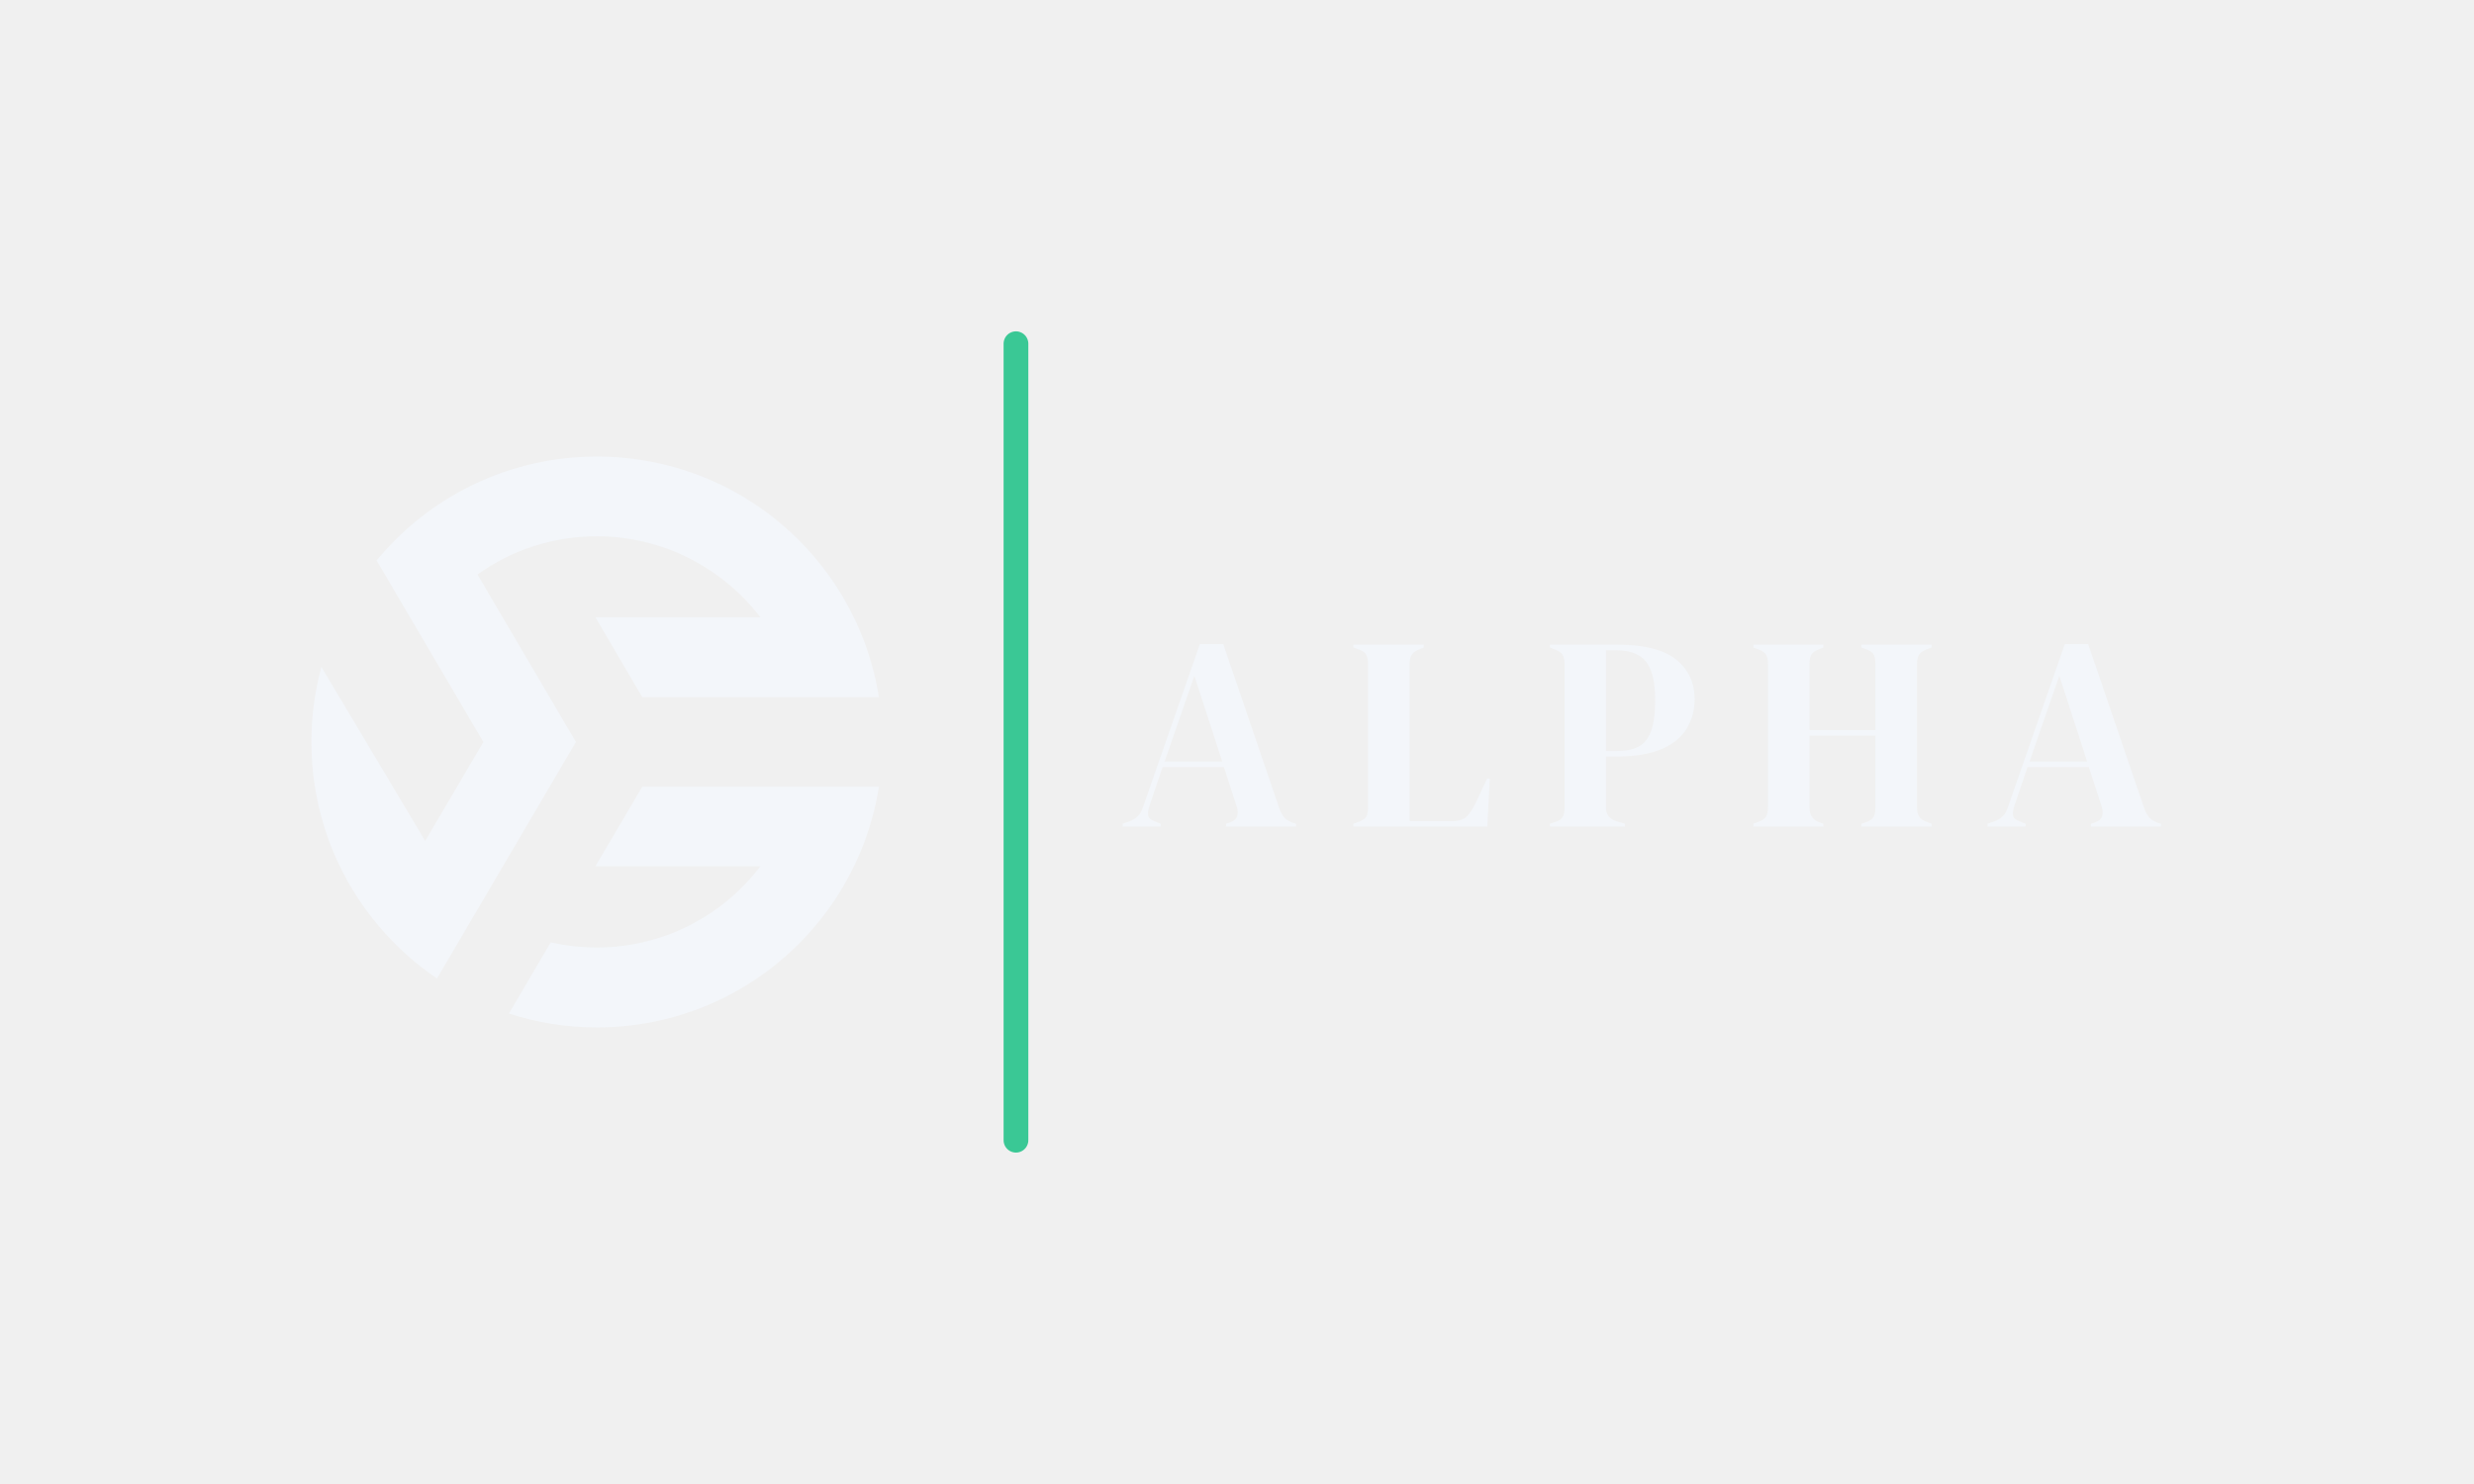
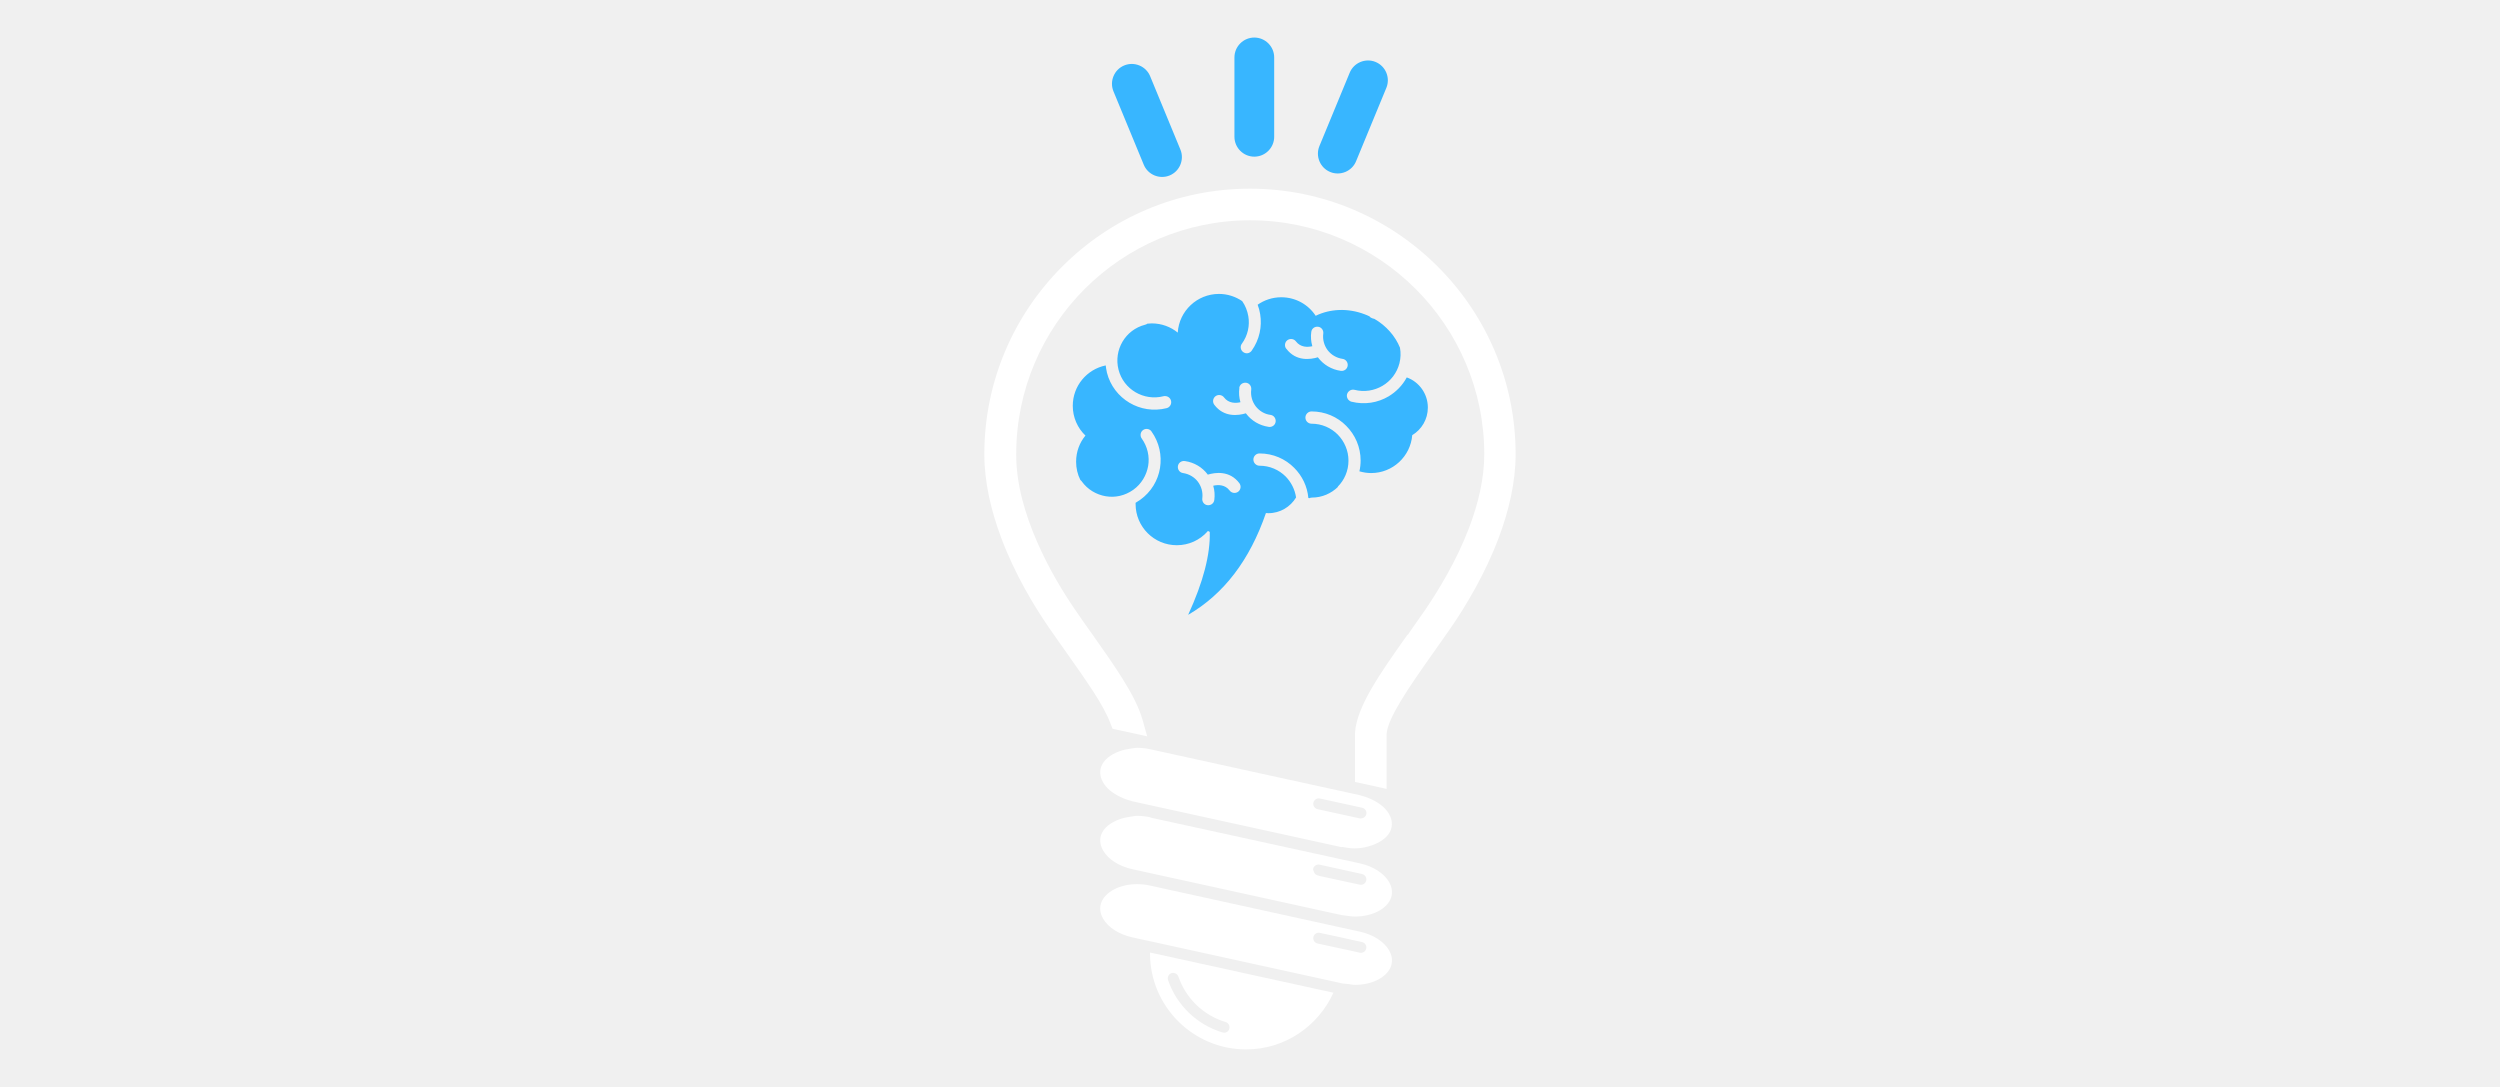
- <svg xmlns="http://www.w3.org/2000/svg" width="500" zoomAndPan="magnify" viewBox="0 0 375 225" height="300" preserveAspectRatio="xMidYMid meet" version="1.0">
+ <svg xmlns="http://www.w3.org/2000/svg" width="644" zoomAndPan="magnify" viewBox="0 0 482.88 210" height="280" preserveAspectRatio="xMidYMid meet" version="1.0">
  <defs>
-     <g />
-     <clipPath id="0465a469b3">
-       <path d="M 77 119 L 133.453 119 L 133.453 156 L 77 156 Z M 77 119 " clip-rule="nonzero" />
+     <clipPath id="1f6eb6055b">
+       <path d="M 222 184 L 258 184 L 258 202.957 L 222 202.957 Z M 222 184 " clip-rule="nonzero" />
    </clipPath>
-     <clipPath id="0385c1fda4">
-       <path d="M 47.203 69.168 L 133.453 69.168 L 133.453 149 L 47.203 149 Z M 47.203 69.168 " clip-rule="nonzero" />
+     <clipPath id="f2255b1df1">
+       <path d="M 190.078 36 L 292.805 36 L 292.805 153 L 190.078 153 Z M 190.078 36 " clip-rule="nonzero" />
+     </clipPath>
+     <clipPath id="07e16de577">
+       <path d="M 214 7.254 L 269 7.254 L 269 35 L 214 35 Z M 214 7.254 " clip-rule="nonzero" />
    </clipPath>
  </defs>
-   <g clip-path="url(#0465a469b3)">
-     <path fill="#f3f6fa" d="M 115.262 131.344 C 109.562 138.816 100.574 143.652 90.48 143.652 C 88.094 143.652 85.75 143.395 83.477 142.875 L 77.141 153.672 C 81.43 155.062 85.902 155.77 90.48 155.77 C 96.32 155.77 101.988 154.629 107.328 152.371 C 112.48 150.188 117.109 147.07 121.082 143.098 C 124.52 139.66 127.316 135.73 129.422 131.391 C 129.75 130.719 130.059 130.031 130.352 129.34 C 131.723 126.098 132.684 122.738 133.227 119.281 L 97.355 119.281 L 90.246 131.344 Z M 115.262 131.344 " fill-opacity="1" fill-rule="nonzero" />
+   <path fill="#ffffff" d="M 259.152 163.676 L 218.719 154.812 C 218.617 154.785 218.512 154.762 218.41 154.711 C 217.664 154.527 216.941 154.246 216.297 153.91 C 214.879 153.242 213.695 152.289 213.051 151.152 C 212.664 150.484 212.277 149.402 212.664 148.191 C 213.129 146.824 214.492 145.766 216.27 145.125 C 216.914 144.891 217.637 144.738 218.383 144.633 C 218.824 144.582 219.207 144.48 219.672 144.48 C 220.523 144.48 221.375 144.582 222.199 144.762 L 239.672 148.602 L 241.785 149.066 L 262.656 153.629 C 262.762 153.652 262.863 153.703 262.965 153.73 C 263.715 153.91 264.434 154.195 265.078 154.504 C 266.496 155.199 267.656 156.129 268.301 157.262 C 268.688 157.93 269.074 159.012 268.688 160.223 C 268.223 161.59 266.855 162.648 265.078 163.289 C 264.047 163.652 262.941 163.91 261.703 163.91 C 260.93 163.91 260.133 163.805 259.383 163.652 C 259.309 163.625 259.23 163.652 259.152 163.625 Z M 253.688 155.07 C 253.559 155.637 253.922 156.203 254.488 156.332 L 262.633 158.109 C 262.707 158.137 262.785 158.137 262.863 158.137 C 262.891 158.137 262.914 158.109 262.965 158.109 C 263.402 158.086 263.789 157.777 263.918 157.312 C 264.047 156.746 263.688 156.18 263.094 156.051 L 262.965 156.023 L 254.953 154.273 C 254.387 154.145 253.816 154.504 253.688 155.07 Z M 253.688 155.07 " fill-opacity="1" fill-rule="evenodd" />
+   <path fill="#ffffff" d="M 222.199 157.957 L 248.484 163.703 L 258.148 165.816 L 262.656 166.797 C 265.234 167.363 267.348 168.727 268.328 170.43 C 268.711 171.125 269.098 172.18 268.711 173.395 C 267.992 175.559 265.129 177.078 261.703 177.078 C 261.137 177.078 260.543 176.977 259.949 176.898 C 259.695 176.848 259.41 176.871 259.152 176.793 L 257.477 176.434 L 228.719 170.121 L 226.113 169.555 L 218.719 167.93 C 216.141 167.363 214.027 166.023 213.051 164.297 C 212.664 163.625 212.277 162.543 212.664 161.332 C 213.129 159.965 214.492 158.91 216.27 158.266 C 216.914 158.035 217.637 157.879 218.383 157.777 C 218.824 157.727 219.207 157.621 219.672 157.621 C 220.523 157.621 221.375 157.727 222.199 157.906 Z M 254.797 169.219 L 262.633 170.918 C 262.707 170.945 262.785 170.945 262.863 170.945 C 263.352 170.945 263.789 170.609 263.895 170.121 C 264.023 169.555 263.66 168.984 263.07 168.855 L 254.898 167.055 C 254.332 166.926 253.766 167.285 253.637 167.852 C 253.613 168.031 253.688 168.16 253.742 168.316 C 253.844 168.676 254.074 169.012 254.461 169.113 L 254.797 169.191 Z M 254.797 169.219 " fill-opacity="1" fill-rule="evenodd" />
+   <path fill="#ffffff" d="M 226.734 172.105 L 258.406 179.062 L 260.777 179.578 L 262.656 179.988 C 265.207 180.559 267.348 181.898 268.328 183.625 C 268.711 184.32 269.098 185.375 268.711 186.586 C 267.992 188.75 265.129 190.273 261.73 190.273 C 261.293 190.273 260.852 190.168 260.414 190.117 C 260.027 190.066 259.59 190.066 259.18 189.988 L 258.301 189.781 L 222.379 181.898 L 220.316 181.457 L 218.719 181.098 C 216.141 180.531 214.027 179.191 213.051 177.465 C 212.484 176.484 212.355 175.453 212.664 174.5 C 213.387 172.336 216.246 170.816 219.648 170.816 C 220.496 170.816 221.348 170.918 222.172 171.098 L 226.707 172.105 Z M 254.953 180.223 C 254.387 180.094 253.816 180.453 253.688 181.02 C 253.559 181.613 253.922 182.156 254.488 182.285 L 259.125 183.289 L 261.293 183.754 L 262.633 184.062 C 262.707 184.086 262.785 184.086 262.863 184.086 C 263.352 184.086 263.789 183.754 263.895 183.262 C 264.023 182.695 263.66 182.129 263.07 182 L 261.035 181.562 L 258.867 181.07 L 254.898 180.223 Z M 254.953 180.223 " fill-opacity="1" fill-rule="evenodd" />
+   <g clip-path="url(#1f6eb6055b)">
+     <path fill="#ffffff" d="M 222.148 184.035 L 257.555 191.793 C 254.641 198.234 248.199 202.746 240.676 202.746 C 230.445 202.746 222.121 194.422 222.121 184.191 C 222.121 184.141 222.148 184.086 222.148 184.035 Z M 237.43 198.777 C 237.609 198.211 237.273 197.617 236.73 197.461 C 232.453 196.172 229.055 192.902 227.609 188.676 C 227.402 188.133 226.812 187.852 226.27 188.004 C 225.73 188.184 225.418 188.805 225.602 189.344 C 227.273 194.215 231.219 198.004 236.141 199.473 C 236.242 199.496 236.348 199.523 236.449 199.523 C 236.914 199.523 237.324 199.238 237.453 198.75 Z M 237.43 198.777 " fill-opacity="1" fill-rule="evenodd" />
  </g>
-   <g clip-path="url(#0385c1fda4)">
-     <path fill="#f3f6fa" d="M 73.195 72.816 C 67.922 75.117 63.223 78.398 59.227 82.566 C 58.594 83.227 57.973 83.918 57.383 84.617 L 57.383 84.621 C 57.285 84.738 57.188 84.855 57.086 84.973 L 73.266 112.5 L 64.449 127.504 L 48.715 101.121 C 47.719 104.789 47.203 108.609 47.203 112.5 C 47.203 116.984 47.883 121.371 49.219 125.582 C 49.621 126.855 50.082 128.109 50.605 129.348 C 52.246 133.223 54.422 136.801 57.09 140.027 C 57.801 140.887 58.551 141.73 59.332 142.539 L 59.348 142.566 L 59.879 143.098 C 61.844 145.059 63.965 146.812 66.23 148.348 C 66.234 148.348 66.234 148.348 66.238 148.352 L 87.297 112.496 L 72.375 87.105 C 77.617 83.348 83.875 81.312 90.48 81.312 C 100.574 81.312 109.559 86.18 115.262 93.59 L 90.25 93.59 L 97.359 105.711 L 133.227 105.711 C 132.684 102.258 131.723 98.898 130.352 95.656 C 130.059 94.965 129.75 94.277 129.422 93.605 C 127.316 89.27 124.52 85.336 121.082 81.898 C 117.109 77.926 112.48 74.805 107.328 72.625 C 101.984 70.371 96.32 69.227 90.48 69.227 C 84.477 69.227 78.66 70.434 73.195 72.816 Z M 73.195 72.816 " fill-opacity="1" fill-rule="nonzero" />
+   <g clip-path="url(#f2255b1df1)">
+     <path fill="#ffffff" d="M 271.883 122.602 C 266.602 130.047 262.062 136.492 261.73 141.543 L 261.73 151.074 L 263.301 151.41 L 265.414 151.875 L 267.836 152.418 L 267.836 141.746 C 267.965 140.199 269.023 138.012 270.566 135.434 C 272.242 132.652 274.512 129.43 276.855 126.105 C 277.578 125.102 278.172 124.223 278.582 123.656 C 279.254 122.703 279.844 121.852 280.309 121.184 C 283.039 117.215 286.855 110.953 289.535 103.789 C 291.418 98.738 292.758 93.223 292.758 87.758 C 292.758 73.613 287.008 60.777 277.707 51.5 C 268.402 42.199 255.598 36.453 241.422 36.453 C 227.273 36.453 214.441 42.199 205.164 51.5 C 195.859 60.805 190.113 73.613 190.113 87.758 C 190.113 93.25 191.453 98.738 193.336 103.812 C 196.016 111.004 199.828 117.238 202.562 121.207 C 202.973 121.801 203.566 122.676 204.289 123.684 C 204.676 124.25 205.32 125.125 206.016 126.129 C 207.895 128.785 209.727 131.387 211.195 133.656 C 212.664 135.922 213.824 138.012 214.492 139.789 L 214.879 140.793 L 215.938 141.027 L 218.332 141.543 L 221.578 142.262 L 220.68 139.066 C 220.008 136.723 218.695 134.145 216.941 131.336 C 215.242 128.578 213.18 125.691 211.016 122.602 C 210.293 121.57 209.699 120.746 209.312 120.203 C 208.848 119.535 208.281 118.734 207.637 117.781 C 205.5 114.664 202.641 110.051 200.32 104.715 C 198.027 99.457 196.246 93.559 196.273 87.758 C 196.273 75.285 201.352 63.973 209.52 55.805 C 217.688 47.637 229 42.559 241.473 42.559 C 253.945 42.559 265.234 47.637 273.43 55.805 C 281.625 64 286.699 75.312 286.699 87.758 C 286.699 92.5 285.516 97.32 283.84 101.777 C 281.391 108.297 277.836 114.07 275.336 117.754 C 274.59 118.84 273.508 120.359 272.449 121.879 L 271.961 122.602 Z M 271.883 122.602 " fill-opacity="1" fill-rule="nonzero" />
  </g>
-   <path stroke-linecap="round" transform="matrix(0, -0.75, 0.75, 0, 152.1204, 174.75)" fill="none" stroke-linejoin="miter" d="M 2.5 2.501 L 163.516 2.501 " stroke="#3ac895" stroke-width="5" stroke-opacity="1" stroke-miterlimit="4" />
-   <g fill="#f3f6fa" fill-opacity="1">
-     <g transform="translate(169.8385, 125.3192)">
-       <g>
-         <path d="M 0.328 0 L 0.328 -0.422 L 1.375 -0.797 C 1.938 -1.016 2.367 -1.285 2.672 -1.609 C 2.984 -1.93 3.234 -2.383 3.422 -2.969 L 12.031 -27.656 L 15.578 -27.656 L 24.062 -2.797 C 24.289 -2.18 24.539 -1.711 24.812 -1.391 C 25.094 -1.078 25.523 -0.805 26.109 -0.578 L 26.609 -0.422 L 26.609 0 L 16 0 L 16 -0.422 L 16.625 -0.625 C 17.207 -0.852 17.562 -1.164 17.688 -1.562 C 17.812 -1.969 17.789 -2.453 17.625 -3.016 L 15.672 -9.031 L 6.391 -9.031 L 4.391 -3.141 C 4.191 -2.523 4.125 -2.035 4.188 -1.672 C 4.258 -1.305 4.594 -1.016 5.188 -0.797 L 6.094 -0.422 L 6.094 0 Z M 6.688 -9.859 L 15.422 -9.859 L 11.203 -22.859 Z M 6.688 -9.859 " />
-       </g>
-     </g>
+   <g clip-path="url(#07e16de577)">
+     <path fill="#38b6ff" d="M 242.273 30.266 C 244.387 30.266 246.113 28.539 246.113 26.426 L 246.113 11.094 C 246.113 8.98 244.387 7.254 242.273 7.254 C 240.16 7.254 238.434 8.98 238.434 11.094 L 238.434 26.426 C 238.434 28.539 240.16 30.266 242.273 30.266 Z M 256.938 33.23 C 254.977 32.43 254.051 30.164 254.848 28.23 L 260.699 14.059 C 261.496 12.098 263.766 11.172 265.699 11.969 C 267.656 12.77 268.586 15.035 267.785 16.969 L 261.934 31.145 C 261.137 33.102 258.867 34.027 256.938 33.23 Z M 225.91 33.898 C 227.867 33.102 228.797 30.832 227.996 28.902 L 222.148 14.727 C 221.348 12.77 219.078 11.84 217.148 12.641 C 215.188 13.438 214.262 15.707 215.059 17.641 L 220.91 31.812 C 221.707 33.77 223.977 34.699 225.91 33.898 Z M 225.91 33.898 " fill-opacity="1" fill-rule="evenodd" />
  </g>
-   <g fill="#f3f6fa" fill-opacity="1">
-     <g transform="translate(204.2227, 125.3192)">
-       <g>
-         <path d="M 0.922 0 L 0.922 -0.422 L 1.797 -0.75 C 2.379 -0.977 2.75 -1.25 2.906 -1.562 C 3.062 -1.883 3.141 -2.328 3.141 -2.891 L 3.141 -24.688 C 3.141 -25.25 3.051 -25.695 2.875 -26.031 C 2.707 -26.363 2.348 -26.629 1.797 -26.828 L 0.922 -27.156 L 0.922 -27.578 L 11.578 -27.578 L 11.578 -27.156 L 10.828 -26.828 C 10.297 -26.629 9.93 -26.352 9.734 -26 C 9.535 -25.656 9.438 -25.207 9.438 -24.656 L 9.438 -0.828 L 15.875 -0.828 C 16.906 -0.828 17.664 -1.078 18.156 -1.578 C 18.645 -2.086 19.109 -2.816 19.547 -3.766 L 21.188 -7.266 L 21.594 -7.266 L 21.219 0 Z M 0.922 0 " />
-       </g>
-     </g>
-   </g>
-   <g fill="#f3f6fa" fill-opacity="1">
-     <g transform="translate(234.0114, 125.3192)">
-       <g>
-         <path d="M 0.922 0 L 0.922 -0.422 L 1.75 -0.703 C 2.312 -0.879 2.68 -1.133 2.859 -1.469 C 3.047 -1.801 3.141 -2.242 3.141 -2.797 L 3.141 -24.688 C 3.141 -25.25 3.039 -25.695 2.844 -26.031 C 2.645 -26.363 2.27 -26.629 1.719 -26.828 L 0.922 -27.156 L 0.922 -27.578 L 11.078 -27.578 C 15.223 -27.578 18.223 -26.816 20.078 -25.297 C 21.93 -23.773 22.859 -21.773 22.859 -19.297 C 22.859 -17.711 22.473 -16.258 21.703 -14.938 C 20.941 -13.613 19.68 -12.562 17.922 -11.781 C 16.172 -11 13.805 -10.609 10.828 -10.609 L 9.406 -10.609 L 9.406 -2.922 C 9.406 -1.836 9.945 -1.129 11.031 -0.797 L 12.281 -0.422 L 12.281 0 Z M 9.406 -11.453 L 10.984 -11.453 C 12.348 -11.453 13.461 -11.672 14.328 -12.109 C 15.191 -12.555 15.832 -13.336 16.25 -14.453 C 16.664 -15.566 16.875 -17.113 16.875 -19.094 C 16.875 -21.102 16.645 -22.66 16.188 -23.766 C 15.727 -24.879 15.051 -25.648 14.156 -26.078 C 13.27 -26.516 12.16 -26.734 10.828 -26.734 L 9.406 -26.734 Z M 9.406 -11.453 " />
-       </g>
-     </g>
-   </g>
-   <g fill="#f3f6fa" fill-opacity="1">
-     <g transform="translate(264.8446, 125.3192)">
-       <g>
-         <path d="M 0.922 0 L 0.922 -0.422 L 1.75 -0.75 C 2.312 -0.945 2.68 -1.211 2.859 -1.547 C 3.047 -1.879 3.141 -2.312 3.141 -2.844 L 3.141 -24.688 C 3.141 -25.25 3.047 -25.695 2.859 -26.031 C 2.68 -26.363 2.312 -26.629 1.75 -26.828 L 0.922 -27.156 L 0.922 -27.578 L 11.531 -27.578 L 11.531 -27.156 L 10.828 -26.859 C 10.297 -26.672 9.93 -26.414 9.734 -26.094 C 9.535 -25.77 9.438 -25.332 9.438 -24.781 L 9.438 -14.625 L 19.422 -14.625 L 19.422 -24.781 C 19.422 -25.332 19.332 -25.77 19.156 -26.094 C 18.977 -26.414 18.609 -26.672 18.047 -26.859 L 17.297 -27.156 L 17.297 -27.578 L 27.953 -27.578 L 27.953 -27.156 L 27.109 -26.828 C 26.586 -26.629 26.227 -26.363 26.031 -26.031 C 25.832 -25.695 25.734 -25.25 25.734 -24.688 L 25.734 -2.844 C 25.734 -2.312 25.832 -1.879 26.031 -1.547 C 26.227 -1.211 26.586 -0.945 27.109 -0.75 L 27.953 -0.422 L 27.953 0 L 17.297 0 L 17.297 -0.422 L 18.047 -0.672 C 18.609 -0.891 18.977 -1.16 19.156 -1.484 C 19.332 -1.805 19.422 -2.242 19.422 -2.797 L 19.422 -13.781 L 9.438 -13.781 L 9.438 -2.797 C 9.438 -1.766 9.898 -1.055 10.828 -0.672 L 11.531 -0.422 L 11.531 0 Z M 0.922 0 " />
-       </g>
-     </g>
-   </g>
-   <g fill="#f3f6fa" fill-opacity="1">
-     <g transform="translate(300.9416, 125.3192)">
-       <g>
-         <path d="M 0.328 0 L 0.328 -0.422 L 1.375 -0.797 C 1.938 -1.016 2.367 -1.285 2.672 -1.609 C 2.984 -1.93 3.234 -2.383 3.422 -2.969 L 12.031 -27.656 L 15.578 -27.656 L 24.062 -2.797 C 24.289 -2.18 24.539 -1.711 24.812 -1.391 C 25.094 -1.078 25.523 -0.805 26.109 -0.578 L 26.609 -0.422 L 26.609 0 L 16 0 L 16 -0.422 L 16.625 -0.625 C 17.207 -0.852 17.562 -1.164 17.688 -1.562 C 17.812 -1.969 17.789 -2.453 17.625 -3.016 L 15.672 -9.031 L 6.391 -9.031 L 4.391 -3.141 C 4.191 -2.523 4.125 -2.035 4.188 -1.672 C 4.258 -1.305 4.594 -1.016 5.188 -0.797 L 6.094 -0.422 L 6.094 0 Z M 6.688 -9.859 L 15.422 -9.859 L 11.203 -22.859 Z M 6.688 -9.859 " />
-       </g>
-     </g>
-   </g>
+   <path fill="#38b6ff" d="M 239.359 74.953 C 239.438 74.309 240.031 73.871 240.676 73.945 C 241.32 74.023 241.758 74.617 241.68 75.262 C 241.527 76.445 241.859 77.582 242.531 78.48 C 243.199 79.359 244.207 80.004 245.391 80.156 C 246.035 80.234 246.473 80.828 246.395 81.473 C 246.32 82.117 245.727 82.555 245.082 82.477 C 243.254 82.219 241.707 81.266 240.676 79.898 C 240.676 79.875 240.648 79.875 240.648 79.848 C 239.207 80.285 236.422 80.699 234.543 78.199 C 234.156 77.684 234.258 76.938 234.773 76.551 C 235.289 76.164 236.035 76.266 236.422 76.781 C 237.324 77.969 238.691 77.914 239.594 77.711 C 239.336 76.832 239.258 75.906 239.387 74.953 Z M 260.801 77.582 Z M 241.73 67.812 Z M 239.723 66.602 Z M 218.719 94.691 Z M 220.266 84.59 Z M 222.277 83.379 Z M 220.086 96.598 Z M 258.379 94.047 C 259.668 92.758 260.465 90.98 260.465 88.996 C 260.465 87.039 259.668 85.258 258.379 83.945 C 257.09 82.656 255.312 81.859 253.328 81.859 C 252.684 81.859 252.145 81.344 252.145 80.672 C 252.145 80.027 252.684 79.488 253.328 79.488 C 255.957 79.488 258.328 80.543 260.027 82.27 C 261.754 83.996 262.812 86.367 262.812 88.969 C 262.812 89.691 262.734 90.387 262.578 91.059 C 263.301 91.266 264.047 91.395 264.848 91.395 C 269.023 91.395 272.449 88.172 272.785 84.074 C 274.59 82.992 275.801 81.008 275.801 78.738 C 275.801 76.059 274.098 73.766 271.727 72.914 C 270.902 74.461 269.668 75.699 268.223 76.574 C 266.137 77.812 263.586 78.25 261.035 77.605 L 260.93 77.582 L 260.801 77.504 C 260.234 77.219 259.977 76.496 260.285 75.93 C 260.543 75.441 261.109 75.184 261.625 75.312 C 263.531 75.801 265.465 75.469 267.039 74.539 C 268.609 73.613 269.82 72.09 270.312 70.184 C 270.566 69.18 270.594 68.148 270.414 67.168 C 269.512 64.953 267.785 62.941 265.465 61.602 C 265.363 61.578 265.258 61.551 265.156 61.527 C 264.898 61.449 264.668 61.32 264.512 61.113 C 264.23 60.984 263.918 60.828 263.609 60.727 C 260.312 59.465 256.859 59.672 254.129 61.012 C 252.711 58.844 250.262 57.43 247.477 57.43 C 245.777 57.43 244.207 57.969 242.918 58.871 C 243.148 59.465 243.305 60.082 243.406 60.699 C 243.793 63.098 243.277 65.625 241.758 67.762 C 241.422 68.227 240.805 68.406 240.289 68.121 C 239.723 67.84 239.465 67.117 239.773 66.551 L 239.875 66.395 C 241.035 64.797 241.422 62.867 241.113 61.086 C 240.934 60.059 240.547 59.051 239.93 58.176 C 238.641 57.301 237.094 56.785 235.445 56.785 C 231.219 56.785 227.738 60.082 227.48 64.258 C 226.113 63.148 224.363 62.48 222.48 62.48 C 222.172 62.48 221.891 62.504 221.605 62.531 C 221.477 62.633 221.348 62.711 221.168 62.738 C 219.262 63.227 217.738 64.438 216.812 66.008 C 215.883 67.582 215.551 69.516 216.039 71.422 C 216.527 73.328 217.738 74.848 219.312 75.777 C 220.883 76.703 222.816 77.039 224.723 76.551 L 224.879 76.523 L 225.031 76.523 C 225.676 76.523 226.219 77.039 226.219 77.711 C 226.219 78.277 225.805 78.766 225.289 78.867 C 222.766 79.488 220.238 79.051 218.152 77.812 C 216.066 76.574 214.441 74.539 213.797 71.988 L 213.77 71.832 C 213.668 71.422 213.617 71.008 213.566 70.598 C 209.934 71.344 207.199 74.539 207.199 78.406 C 207.199 80.648 208.129 82.707 209.648 84.152 C 208.516 85.516 207.844 87.27 207.844 89.203 C 207.844 90.465 208.129 91.676 208.668 92.734 C 208.773 92.809 208.848 92.887 208.926 92.992 C 210.062 94.59 211.762 95.566 213.566 95.875 C 215.371 96.188 217.277 95.773 218.875 94.641 C 220.473 93.508 221.449 91.805 221.762 90.027 C 222.07 88.223 221.656 86.316 220.523 84.719 L 220.422 84.562 C 220.137 83.973 220.367 83.277 220.934 82.992 C 221.449 82.734 222.094 82.891 222.406 83.352 C 223.926 85.492 224.441 88.016 224.055 90.414 C 223.668 92.809 222.352 95.051 220.215 96.574 C 219.93 96.777 219.648 96.961 219.336 97.141 C 219.336 97.219 219.336 97.293 219.336 97.371 C 219.336 101.777 222.895 105.336 227.301 105.336 C 229.645 105.336 231.758 104.328 233.203 102.707 L 233.305 102.578 C 233.434 102.629 233.562 102.707 233.664 102.758 C 233.793 107.062 232.43 112.395 229.492 118.785 C 236.398 114.766 241.398 108.195 244.516 99.125 C 244.668 99.125 244.824 99.148 245.004 99.148 C 247.273 99.148 249.258 97.914 250.34 96.109 C 250.105 94.535 249.387 93.145 248.328 92.062 C 247.039 90.773 245.262 89.977 243.277 89.977 C 242.633 89.977 242.094 89.434 242.094 88.789 C 242.094 88.145 242.609 87.605 243.277 87.605 C 245.906 87.605 248.277 88.66 249.977 90.387 C 251.5 91.91 252.504 93.918 252.711 96.188 C 252.762 96.211 252.812 96.238 252.863 96.262 C 253.02 96.188 253.227 96.133 253.406 96.133 C 255.363 96.133 257.141 95.336 258.457 94.047 Z M 248.434 67.375 C 248.047 66.859 248.148 66.113 248.664 65.727 C 249.18 65.34 249.926 65.441 250.312 65.957 C 251.215 67.145 252.582 67.094 253.484 66.887 C 253.227 66.008 253.148 65.082 253.277 64.129 C 253.355 63.484 253.945 63.047 254.59 63.125 C 255.234 63.199 255.672 63.793 255.598 64.438 C 255.441 65.625 255.777 66.758 256.445 67.66 C 257.117 68.535 258.121 69.152 259.309 69.332 C 259.949 69.41 260.391 70.004 260.312 70.648 C 260.234 71.293 259.641 71.73 258.996 71.652 C 257.168 71.395 255.621 70.441 254.59 69.078 C 254.59 69.051 254.566 69.051 254.566 69.023 C 253.121 69.461 250.34 69.875 248.457 67.375 Z M 228.848 89.074 C 230.676 89.332 232.223 90.285 233.254 91.652 C 233.254 91.676 233.277 91.676 233.277 91.703 C 234.723 91.266 237.504 90.852 239.387 93.352 C 239.773 93.867 239.672 94.613 239.156 95 C 238.641 95.387 237.891 95.285 237.504 94.77 C 236.605 93.582 235.238 93.637 234.336 93.84 C 234.594 94.719 234.672 95.645 234.543 96.598 C 234.465 97.242 233.871 97.68 233.227 97.602 C 232.582 97.527 232.145 96.934 232.223 96.289 C 232.379 95.105 232.043 93.969 231.371 93.066 C 230.703 92.191 229.695 91.574 228.512 91.395 C 227.867 91.316 227.43 90.723 227.508 90.078 C 227.586 89.434 228.176 88.996 228.82 89.074 Z M 228.848 89.074 " fill-opacity="1" fill-rule="evenodd" />
</svg>
